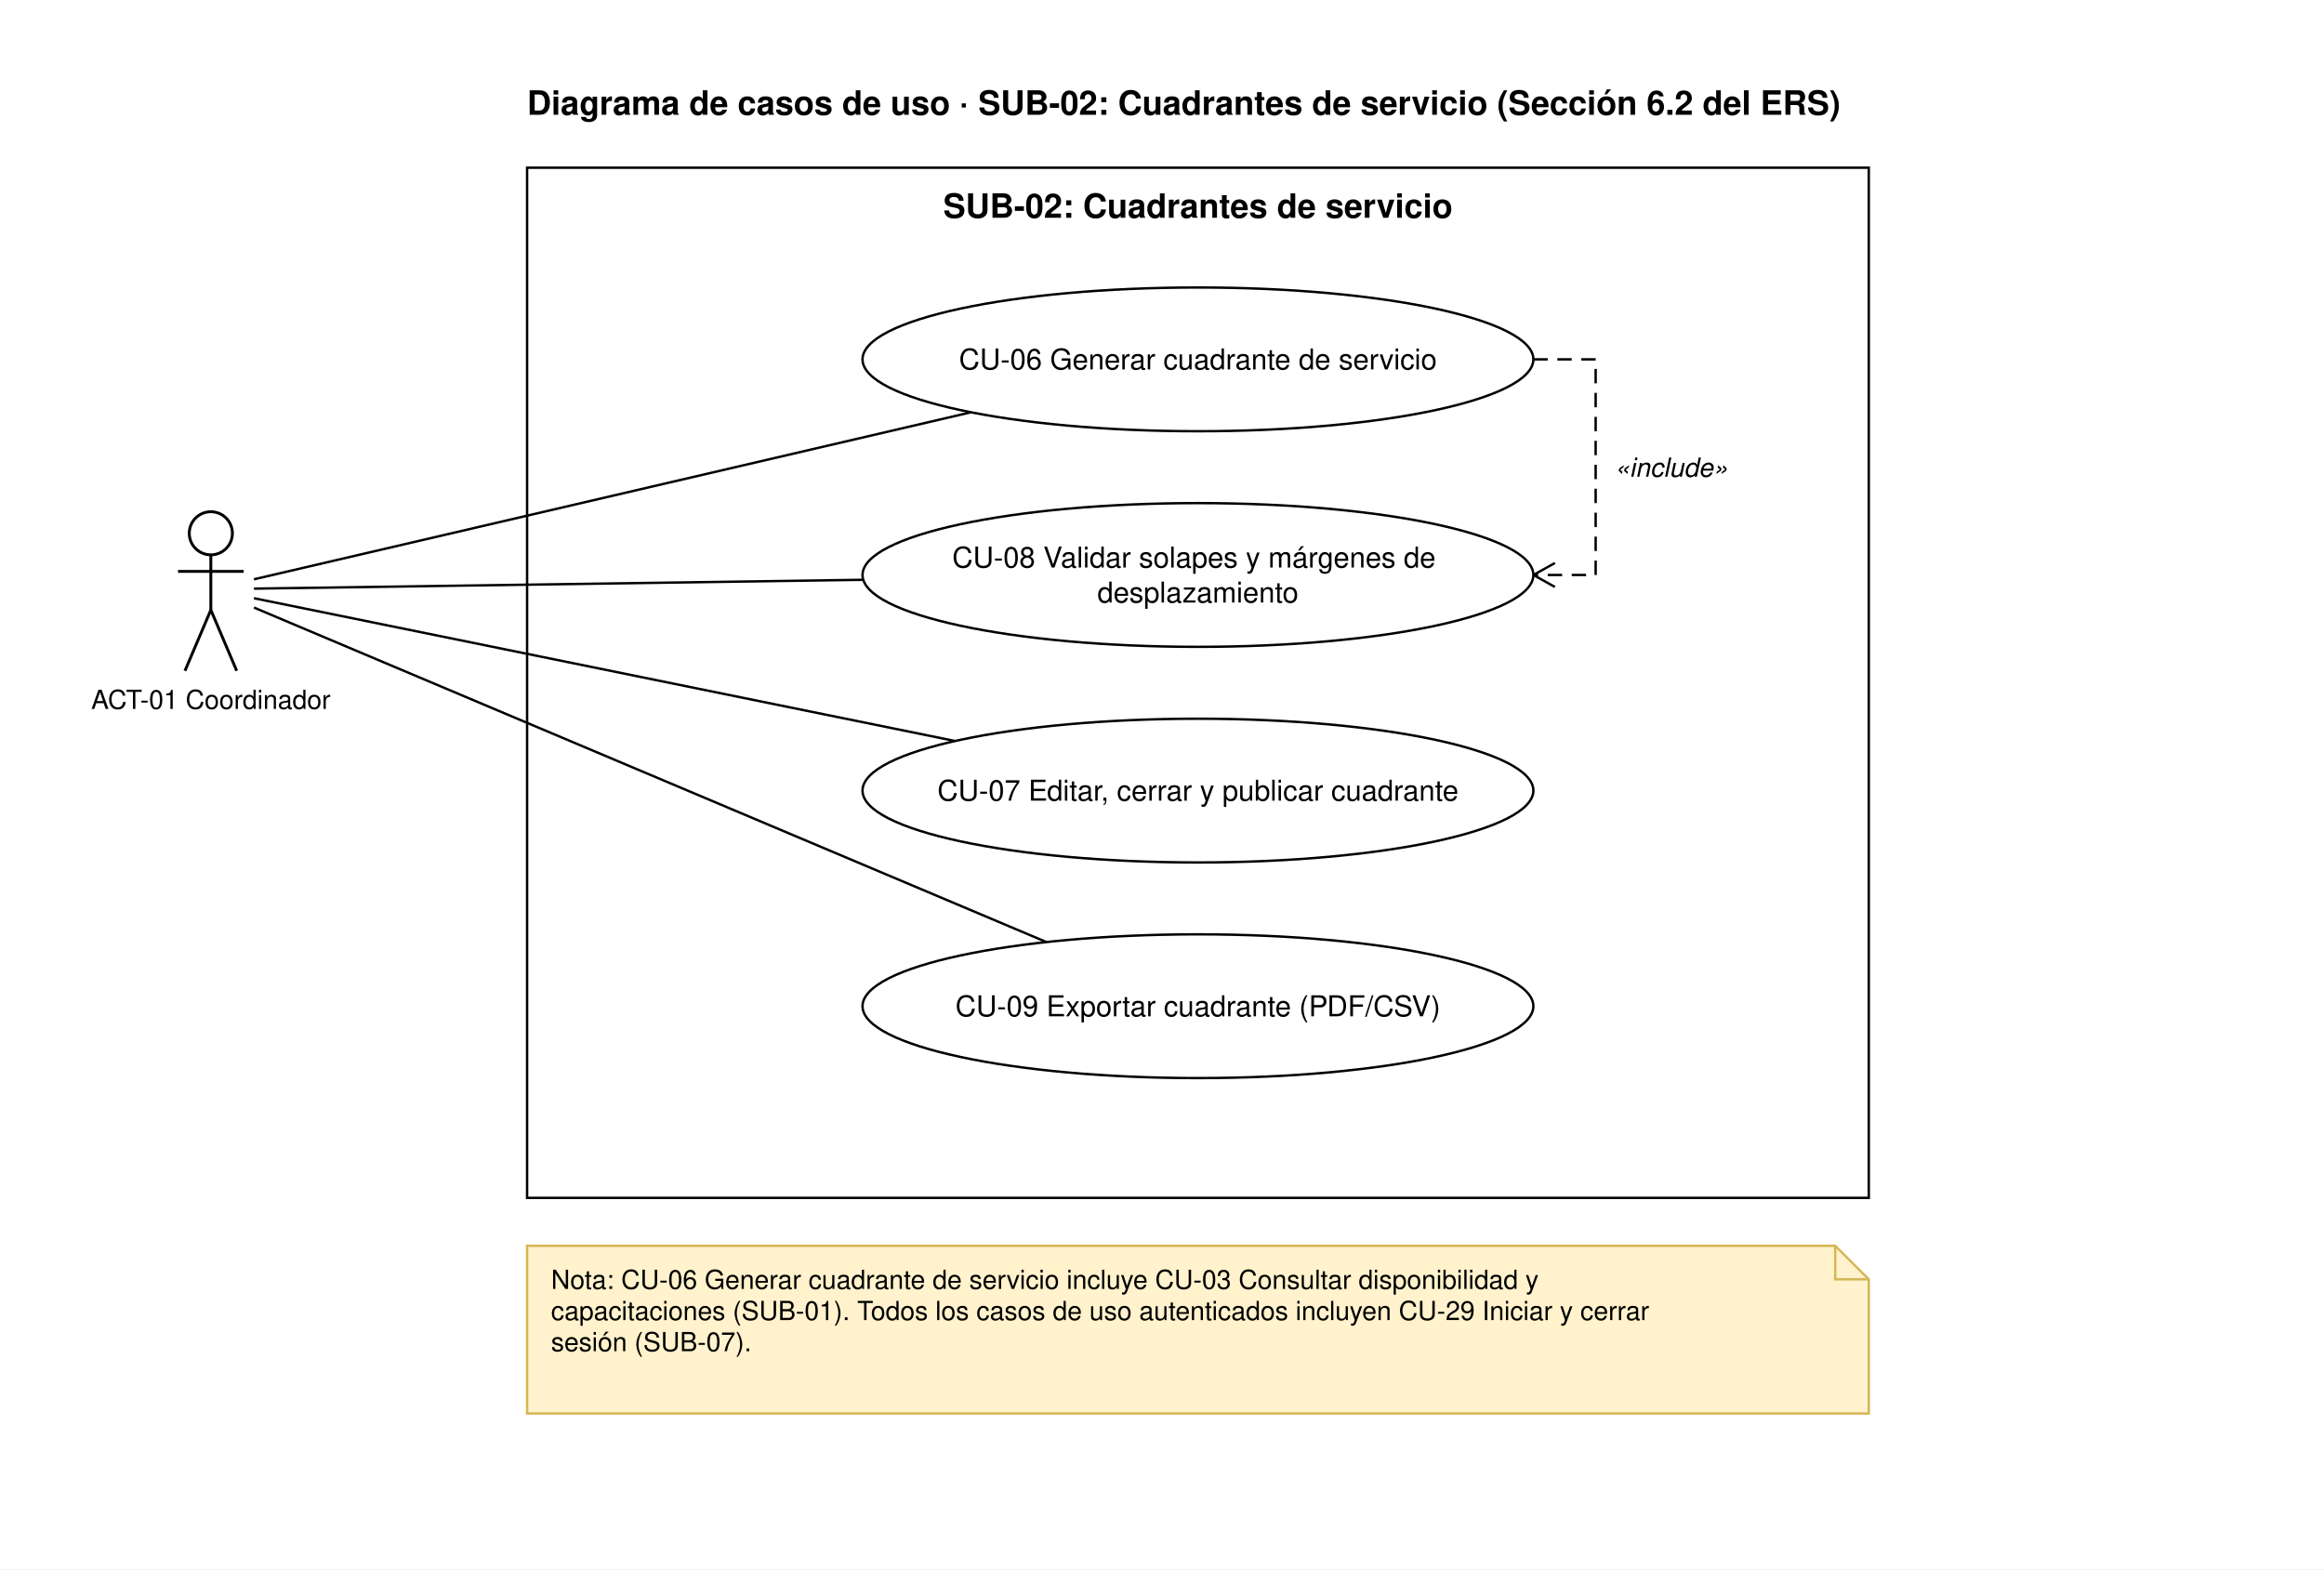
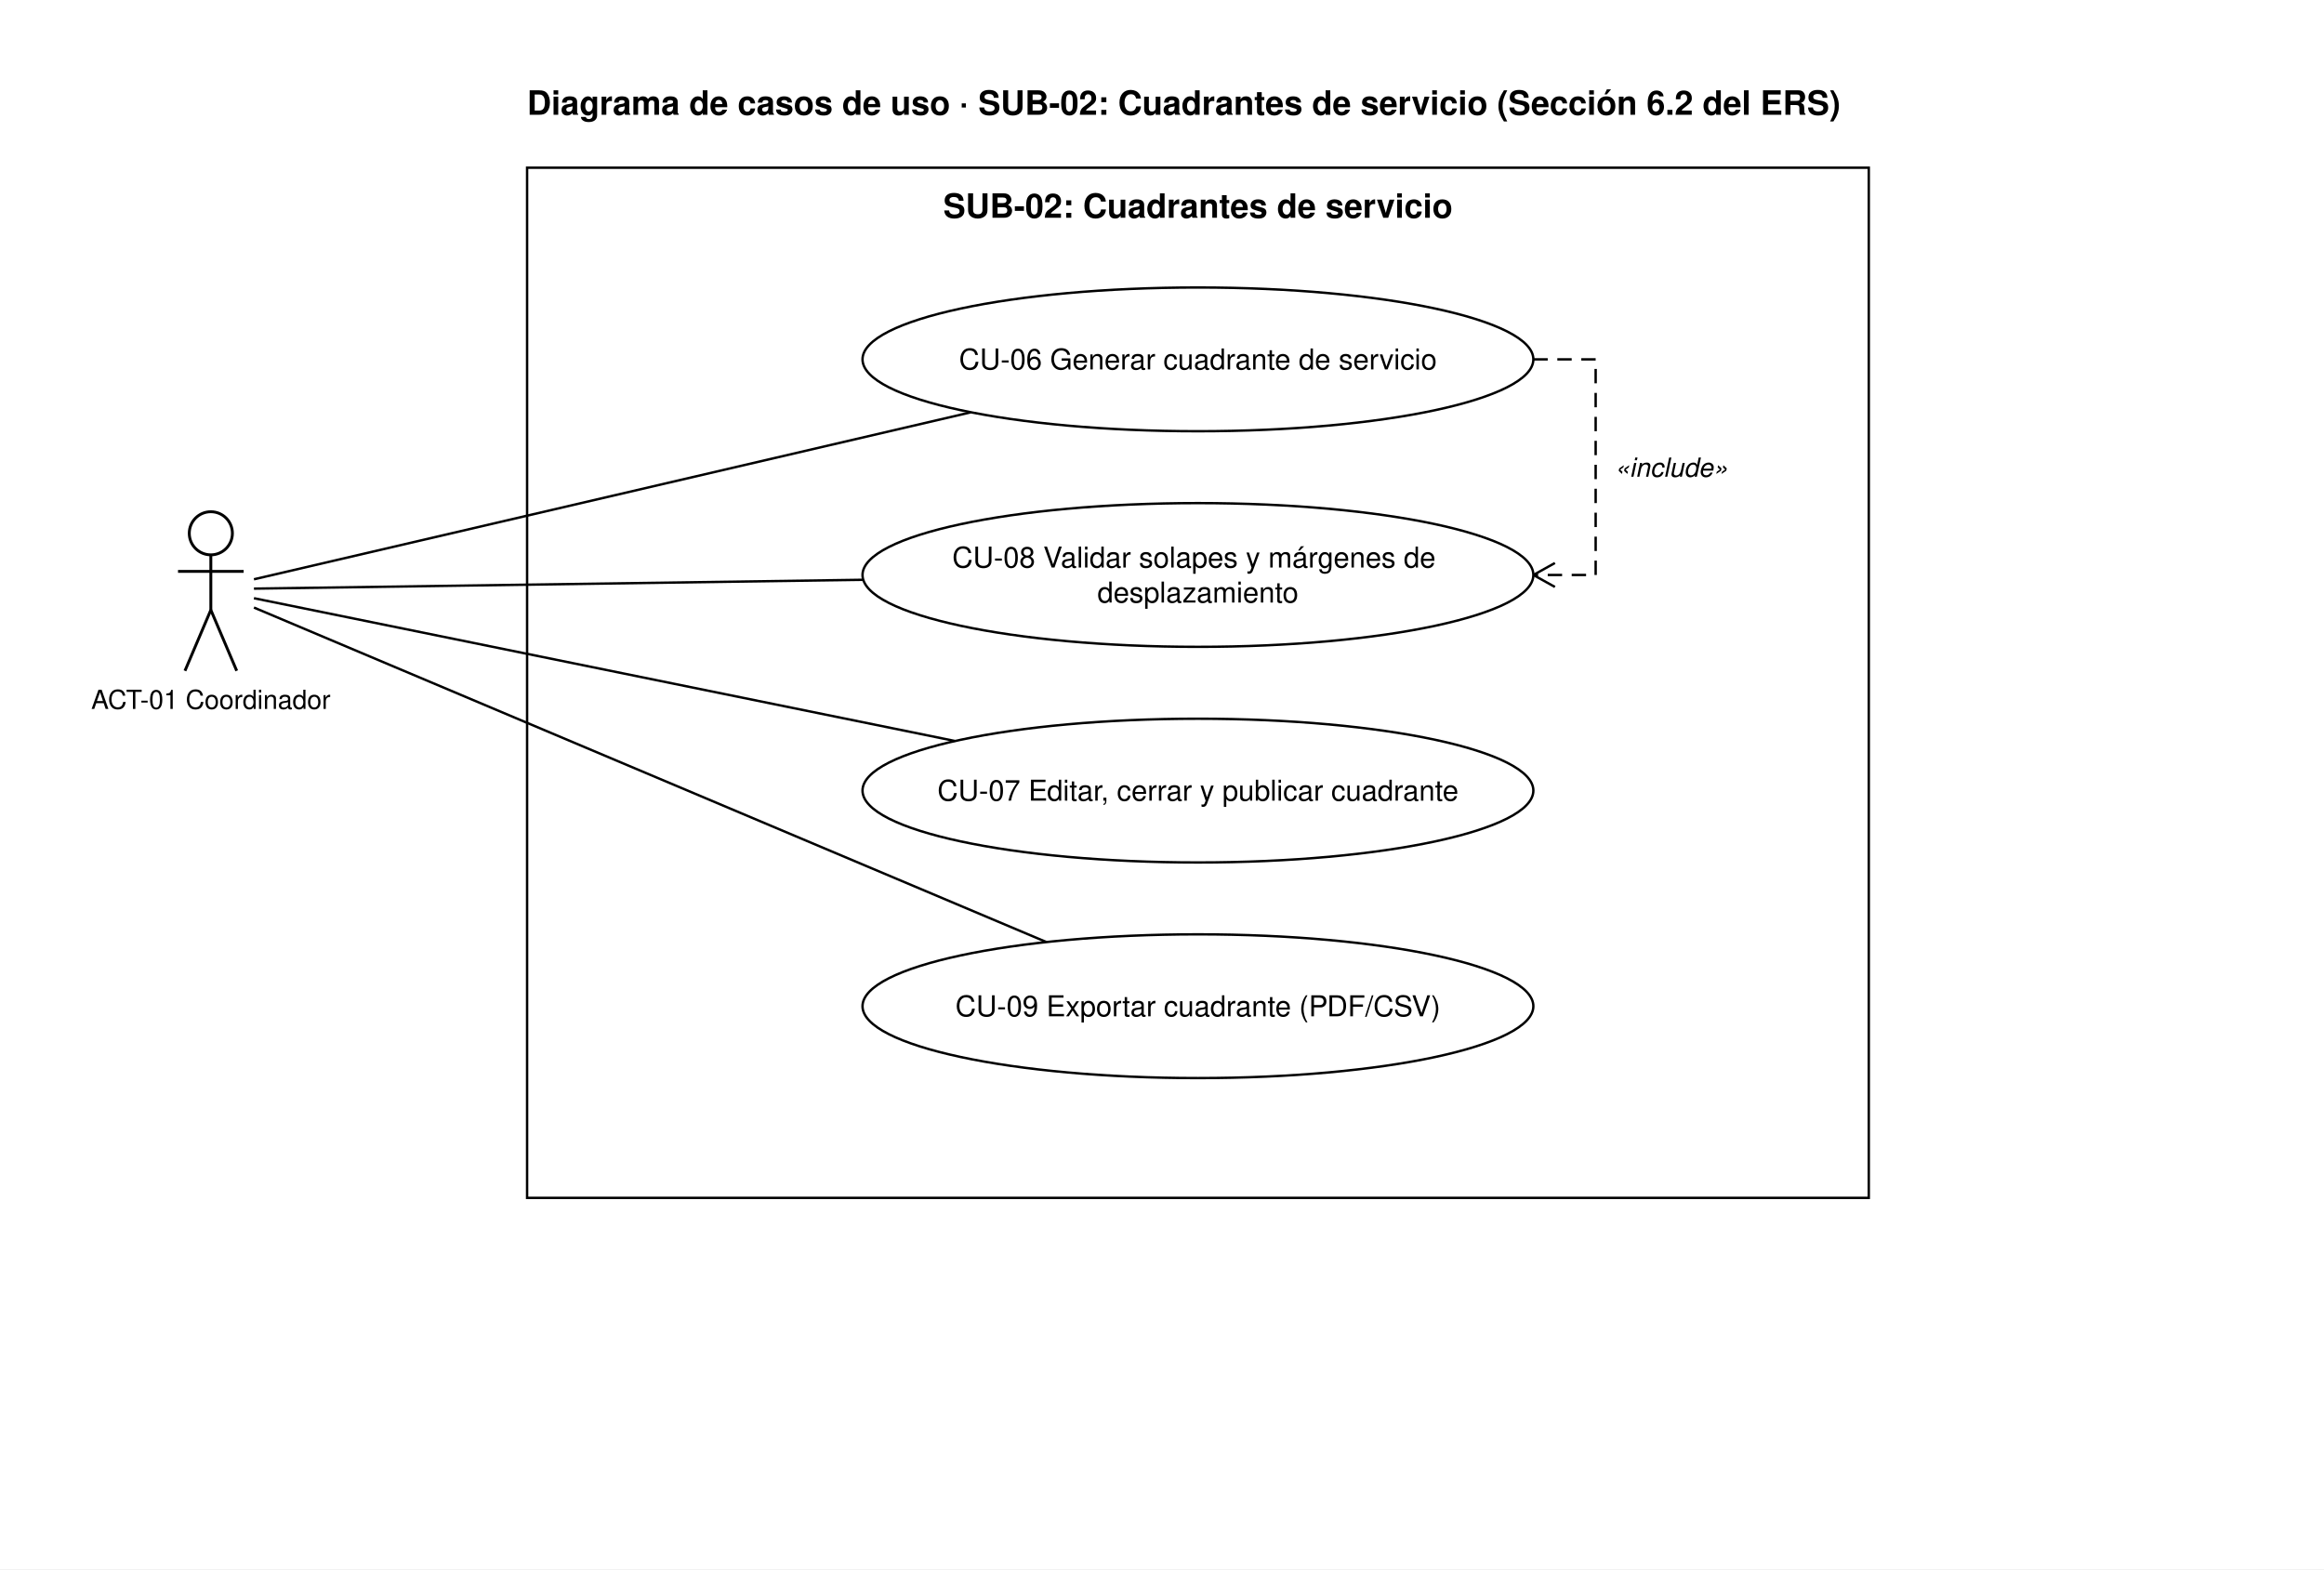
<svg xmlns="http://www.w3.org/2000/svg" viewBox="20.0 -10.0 970.0 655.0" width="970" height="655">
  <rect x="20.0" y="-10.0" width="970.0" height="655.0" fill="#ffffff" />
  <line x1="126.0" y1="231.8" x2="425.2" y2="162.1" stroke="#000000" stroke-width="1" />
  <line x1="126.0" y1="235.7" x2="380.3" y2="232.0" stroke="#000000" stroke-width="1" />
  <line x1="126.0" y1="239.7" x2="418.6" y2="299.3" stroke="#000000" stroke-width="1" />
  <line x1="126.0" y1="243.6" x2="456.7" y2="383.2" stroke="#000000" stroke-width="1" />
  <polyline points="660.0,140.0 686.0,140.0 686.0,230.0 660.0,230.0" fill="none" stroke="#000000" stroke-width="1" stroke-dasharray="6 4" />
  <polyline points="669.0,225.0 660.0,230.0 669.0,235.0" fill="none" stroke="#000000" stroke-width="1" />
  <text x="240.0" y="37.9" font-family="Helvetica, Arial, sans-serif" font-size="14" text-anchor="start" fill="#000000" font-weight="bold">Diagrama de casos de uso · SUB-02: Cuadrantes de servicio (Sección 6.2 del ERS)</text>
  <rect x="240.0" y="60.0" width="560.0" height="430.0" fill="none" stroke="#000000" stroke-width="1" />
  <text x="520.0" y="80.9" font-family="Helvetica, Arial, sans-serif" font-size="14" text-anchor="middle" fill="#000000" font-weight="bold">
    <tspan x="520.0">SUB-02: Cuadrantes de servicio</tspan>
  </text>
  <circle cx="108.0" cy="212.6" r="9.0" fill="#ffffff" stroke="#000000" stroke-width="1.2" />
  <line x1="108.0" y1="221.6" x2="108.0" y2="244.6" stroke="#000000" stroke-width="1.2" />
  <line x1="94.3" y1="228.5" x2="121.7" y2="228.5" stroke="#000000" stroke-width="1.2" />
  <line x1="108.0" y1="244.6" x2="97.2" y2="270.0" stroke="#000000" stroke-width="1.2" />
  <line x1="108.0" y1="244.6" x2="118.8" y2="270.0" stroke="#000000" stroke-width="1.2" />
  <text x="108.0" y="285.9" font-family="Helvetica, Arial, sans-serif" font-size="11" text-anchor="middle" fill="#000000">
    <tspan x="108.0">ACT-01 Coordinador</tspan>
  </text>
  <ellipse cx="520.0" cy="140.0" rx="140.0" ry="30.0" fill="#ffffff" stroke="#000000" stroke-width="1" />
  <text x="520.0" y="144.2" font-family="Helvetica, Arial, sans-serif" font-size="12" text-anchor="middle" fill="#000000">
    <tspan x="520.0">CU-06 Generar cuadrante de servicio</tspan>
  </text>
  <ellipse cx="520.0" cy="230.0" rx="140.0" ry="30.0" fill="#ffffff" stroke="#000000" stroke-width="1" />
  <text x="520.0" y="226.9" font-family="Helvetica, Arial, sans-serif" font-size="12" text-anchor="middle" fill="#000000">
    <tspan x="520.0">CU-08 Validar solapes y márgenes de</tspan>
    <tspan x="520.0" dy="14.6">desplazamiento</tspan>
  </text>
  <ellipse cx="520.0" cy="320.0" rx="140.0" ry="30.0" fill="#ffffff" stroke="#000000" stroke-width="1" />
  <text x="520.0" y="324.2" font-family="Helvetica, Arial, sans-serif" font-size="12" text-anchor="middle" fill="#000000">
    <tspan x="520.0">CU-07 Editar, cerrar y publicar cuadrante</tspan>
  </text>
  <ellipse cx="520.0" cy="410.0" rx="140.0" ry="30.0" fill="#ffffff" stroke="#000000" stroke-width="1" />
  <text x="520.0" y="414.2" font-family="Helvetica, Arial, sans-serif" font-size="12" text-anchor="middle" fill="#000000">
    <tspan x="520.0">CU-09 Exportar cuadrante (PDF/CSV)</tspan>
  </text>
-   <polygon points="240.0,510.0 786.0,510.0 800.0,524.0 800.0,580.0 240.0,580.0" fill="#fff2cc" stroke="#d6b656" stroke-width="1" />
-   <polyline points="786.0,510.0 786.0,524.0 800.0,524.0" fill="none" stroke="#d6b656" stroke-width="1" />
-   <text x="250.0" y="528.0" font-family="Helvetica, Arial, sans-serif" font-size="11" text-anchor="start" fill="#000000">Nota: CU-06 Generar cuadrante de servicio incluye CU-03 Consultar disponibilidad y</text>
-   <text x="250.0" y="541.0" font-family="Helvetica, Arial, sans-serif" font-size="11" text-anchor="start" fill="#000000">capacitaciones (SUB-01). Todos los casos de uso autenticados incluyen CU-29 Iniciar y cerrar</text>
-   <text x="250.0" y="554.0" font-family="Helvetica, Arial, sans-serif" font-size="11" text-anchor="start" fill="#000000">sesión (SUB-07).</text>
  <text x="694.0" y="189.0" font-family="Helvetica, Arial, sans-serif" font-size="11" text-anchor="start" fill="#000000" font-style="italic">«include»</text>
</svg>
